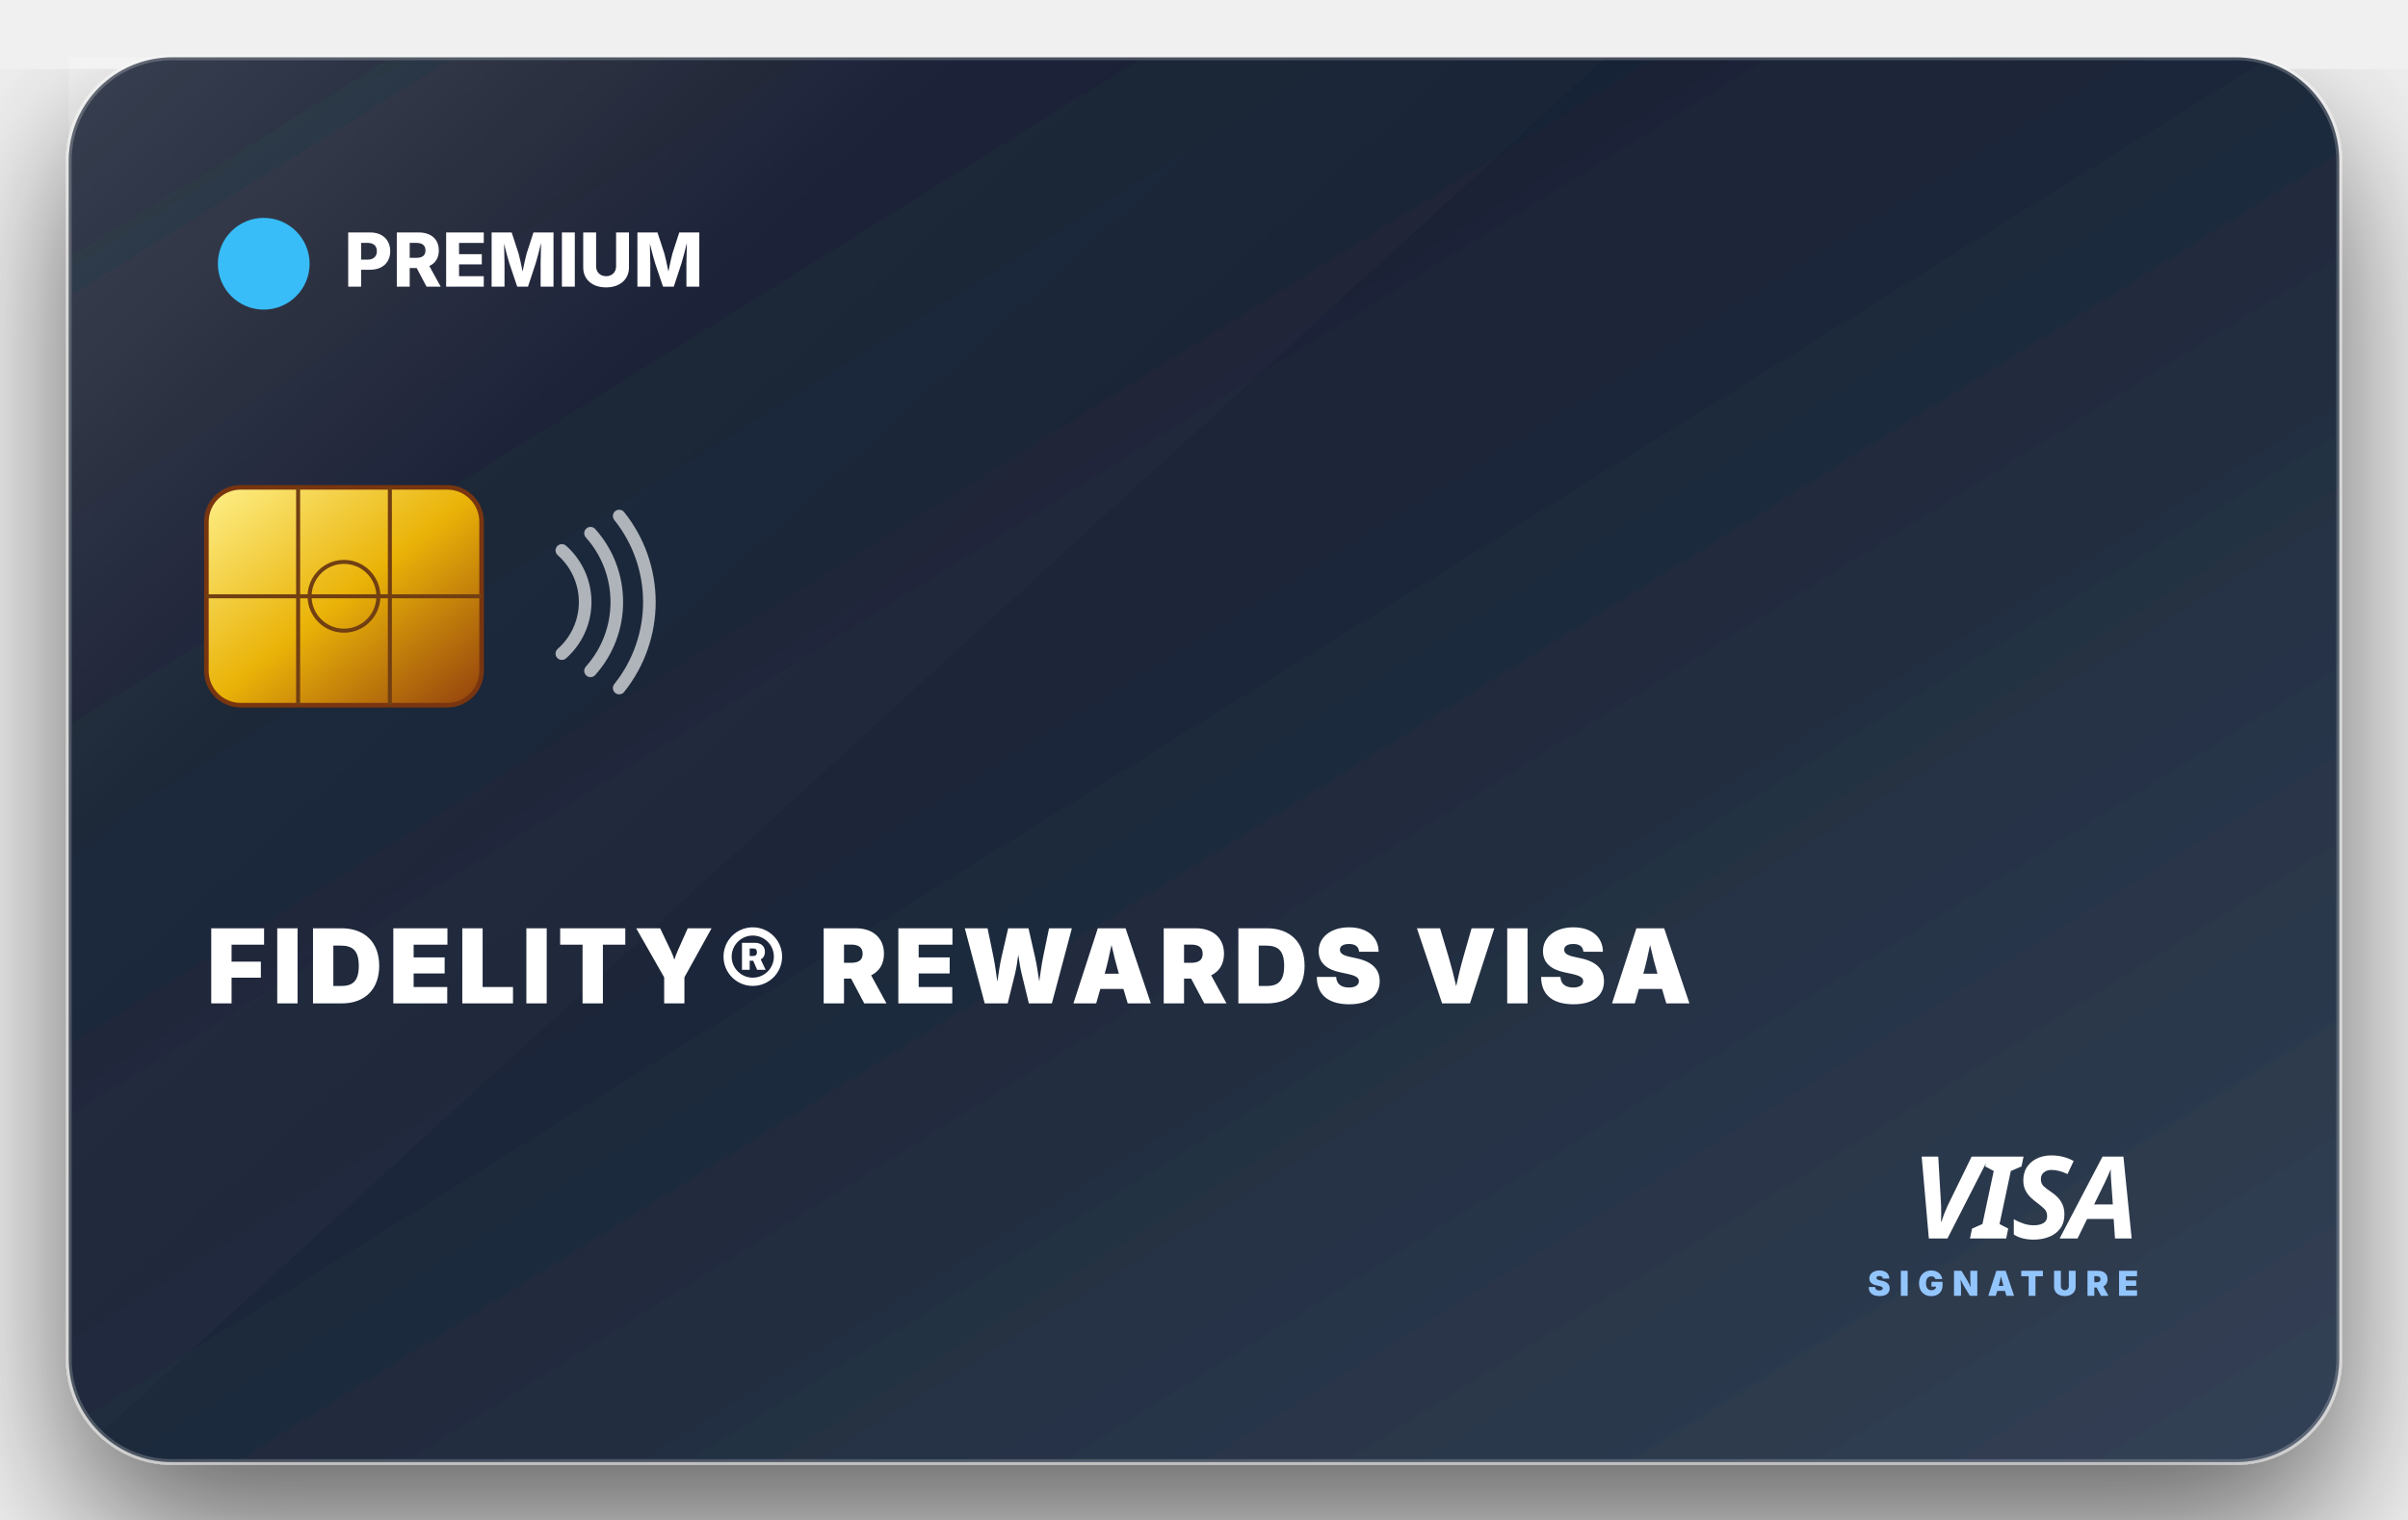
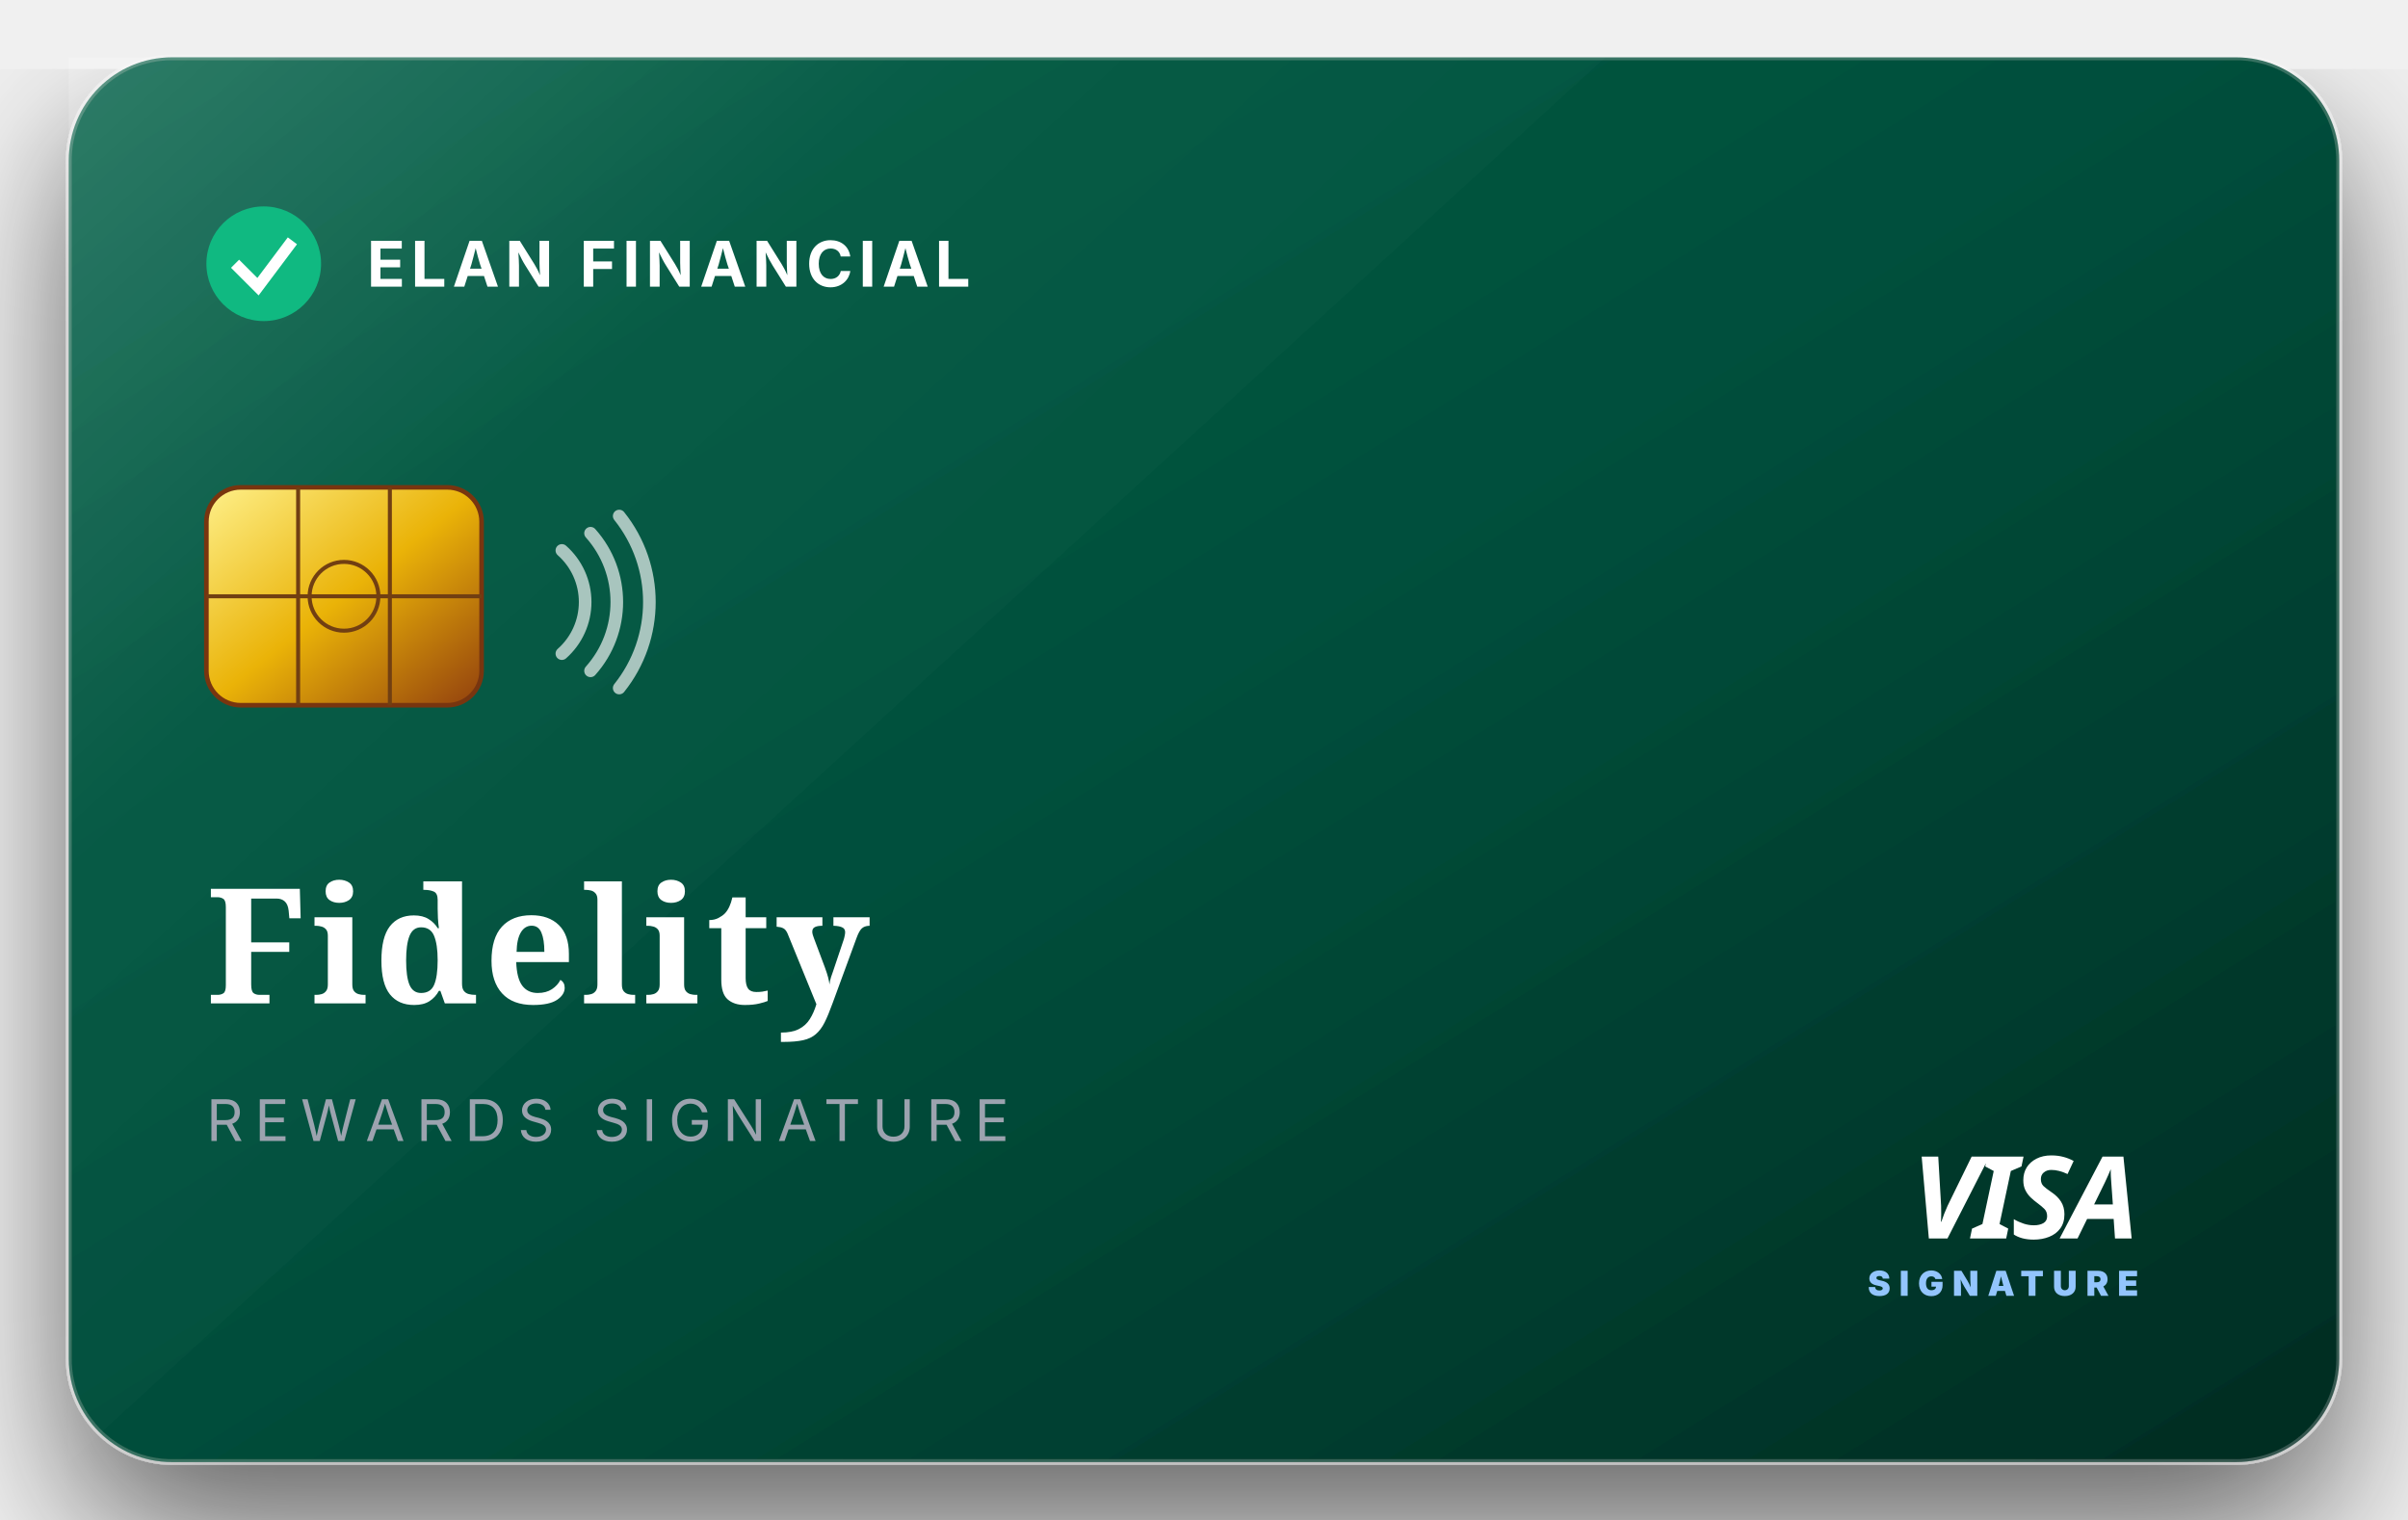
<svg xmlns="http://www.w3.org/2000/svg" viewBox="0 0 420 265" width="420" height="265">
  <defs>
    <linearGradient id="cardBg_fidelity-rewards-visa" x1="0%" y1="0%" x2="100%" y2="100%">
-       <stop offset="0%" stop-color="#0f172a" />
-       <stop offset="50%" stop-color="#1e293b" />
-       <stop offset="100%" stop-color="#334155" />
+       <stop offset="0%" stop-color="#065F46" />
+       <stop offset="50%" stop-color="#064E3B" />
+       <stop offset="100%" stop-color="#022C22" />
    </linearGradient>
    <linearGradient id="chipGold" x1="0%" y1="0%" x2="100%" y2="100%">
      <stop offset="0%" stop-color="#fef08a" />
      <stop offset="50%" stop-color="#eab308" />
      <stop offset="100%" stop-color="#92400e" />
    </linearGradient>
    <linearGradient id="glare" x1="0%" y1="0%" x2="70%" y2="70%">
      <stop offset="0%" stop-color="rgba(255,255,255,0.18)" />
      <stop offset="40%" stop-color="rgba(255,255,255,0.03)" />
      <stop offset="100%" stop-color="rgba(255,255,255,0)" />
    </linearGradient>
    <filter id="shadow_fidelity-rewards-visa" x="-8%" y="-8%" width="120%" height="125%">
      <feDropShadow dx="0" dy="12" stdDeviation="14" flood-color="rgba(0,0,0,0.6)" />
    </filter>
  </defs>
  <rect x="12" y="10" width="396" height="245" rx="18" ry="18" fill="url(#cardBg_fidelity-rewards-visa)" filter="url(#shadow_fidelity-rewards-visa)" stroke="rgba(255,255,255,0.2)" stroke-width="1" />
  <path d="M 12,10 L 280,10 L 12,255 Z" fill="url(#glare)" rx="18" />
  <g transform="translate(36, 36)">
-     <circle cx="10" cy="10" r="8" fill="#38bdf8" />
-     <text x="24" y="14" font-family="-apple-system, sans-serif" font-size="13" font-weight="800" fill="#ffffff">PREMIUM</text>
+     <circle cx="10" cy="10" r="10" fill="#10B981" />
+     <path d="M5,10 L9,14 L15,6" stroke="#ffffff" stroke-width="2" fill="none" />
+     <text x="28" y="14" font-family="-apple-system, sans-serif" font-size="11" font-weight="700" fill="#ffffff" letter-spacing="1">ELAN FINANCIAL</text>
  </g>
  <g transform="translate(36, 85)">
    <rect width="48" height="38" rx="6" ry="6" fill="url(#chipGold)" stroke="#78350f" stroke-width="0.8" />
    <line x1="0" y1="19" x2="48" y2="19" stroke="#713f12" stroke-width="0.7" />
    <line x1="16" y1="0" x2="16" y2="38" stroke="#713f12" stroke-width="0.7" />
    <line x1="32" y1="0" x2="32" y2="38" stroke="#713f12" stroke-width="0.7" />
    <circle cx="24" cy="19" r="6" fill="none" stroke="#713f12" stroke-width="0.7" />
  </g>
  <g transform="translate(98, 93)" stroke="rgba(255,255,255,0.65)" stroke-width="2.2" fill="none" stroke-linecap="round">
    <path d="M 0,3 A 12,12 0 0,1 0,21" />
    <path d="M 5,0 A 18,18 0 0,1 5,24" />
    <path d="M 10,-3 A 24,24 0 0,1 10,27" />
  </g>
  <g transform="translate(36, 175)">
-     <text x="0" y="0" font-family="-apple-system, sans-serif" font-size="18" font-weight="900" fill="#ffffff" letter-spacing="1">
-       FIDELITY® REWARDS VISA
+     <text x="0" y="0" font-family="Georgia, serif" font-size="28" font-weight="600" fill="#ffffff" letter-spacing="1">
+       Fidelity
+     </text>
+     <text x="0" y="24" font-family="-apple-system, sans-serif" font-size="10" font-weight="400" fill="#9ca3af" letter-spacing="2">
+       REWARDS SIGNATURE
    </text>
  </g>
  <g transform="translate(315, 199)">
    <text x="58" y="17" text-anchor="end" font-family="'Arial Black', sans-serif" font-size="20" font-weight="900" font-style="italic" fill="#ffffff" letter-spacing="-1">VISA</text>
    <text x="58" y="27" text-anchor="end" font-family="-apple-system, sans-serif" font-size="6" font-weight="900" fill="#93c5fd" letter-spacing="1.5">SIGNATURE</text>
  </g>
</svg>
